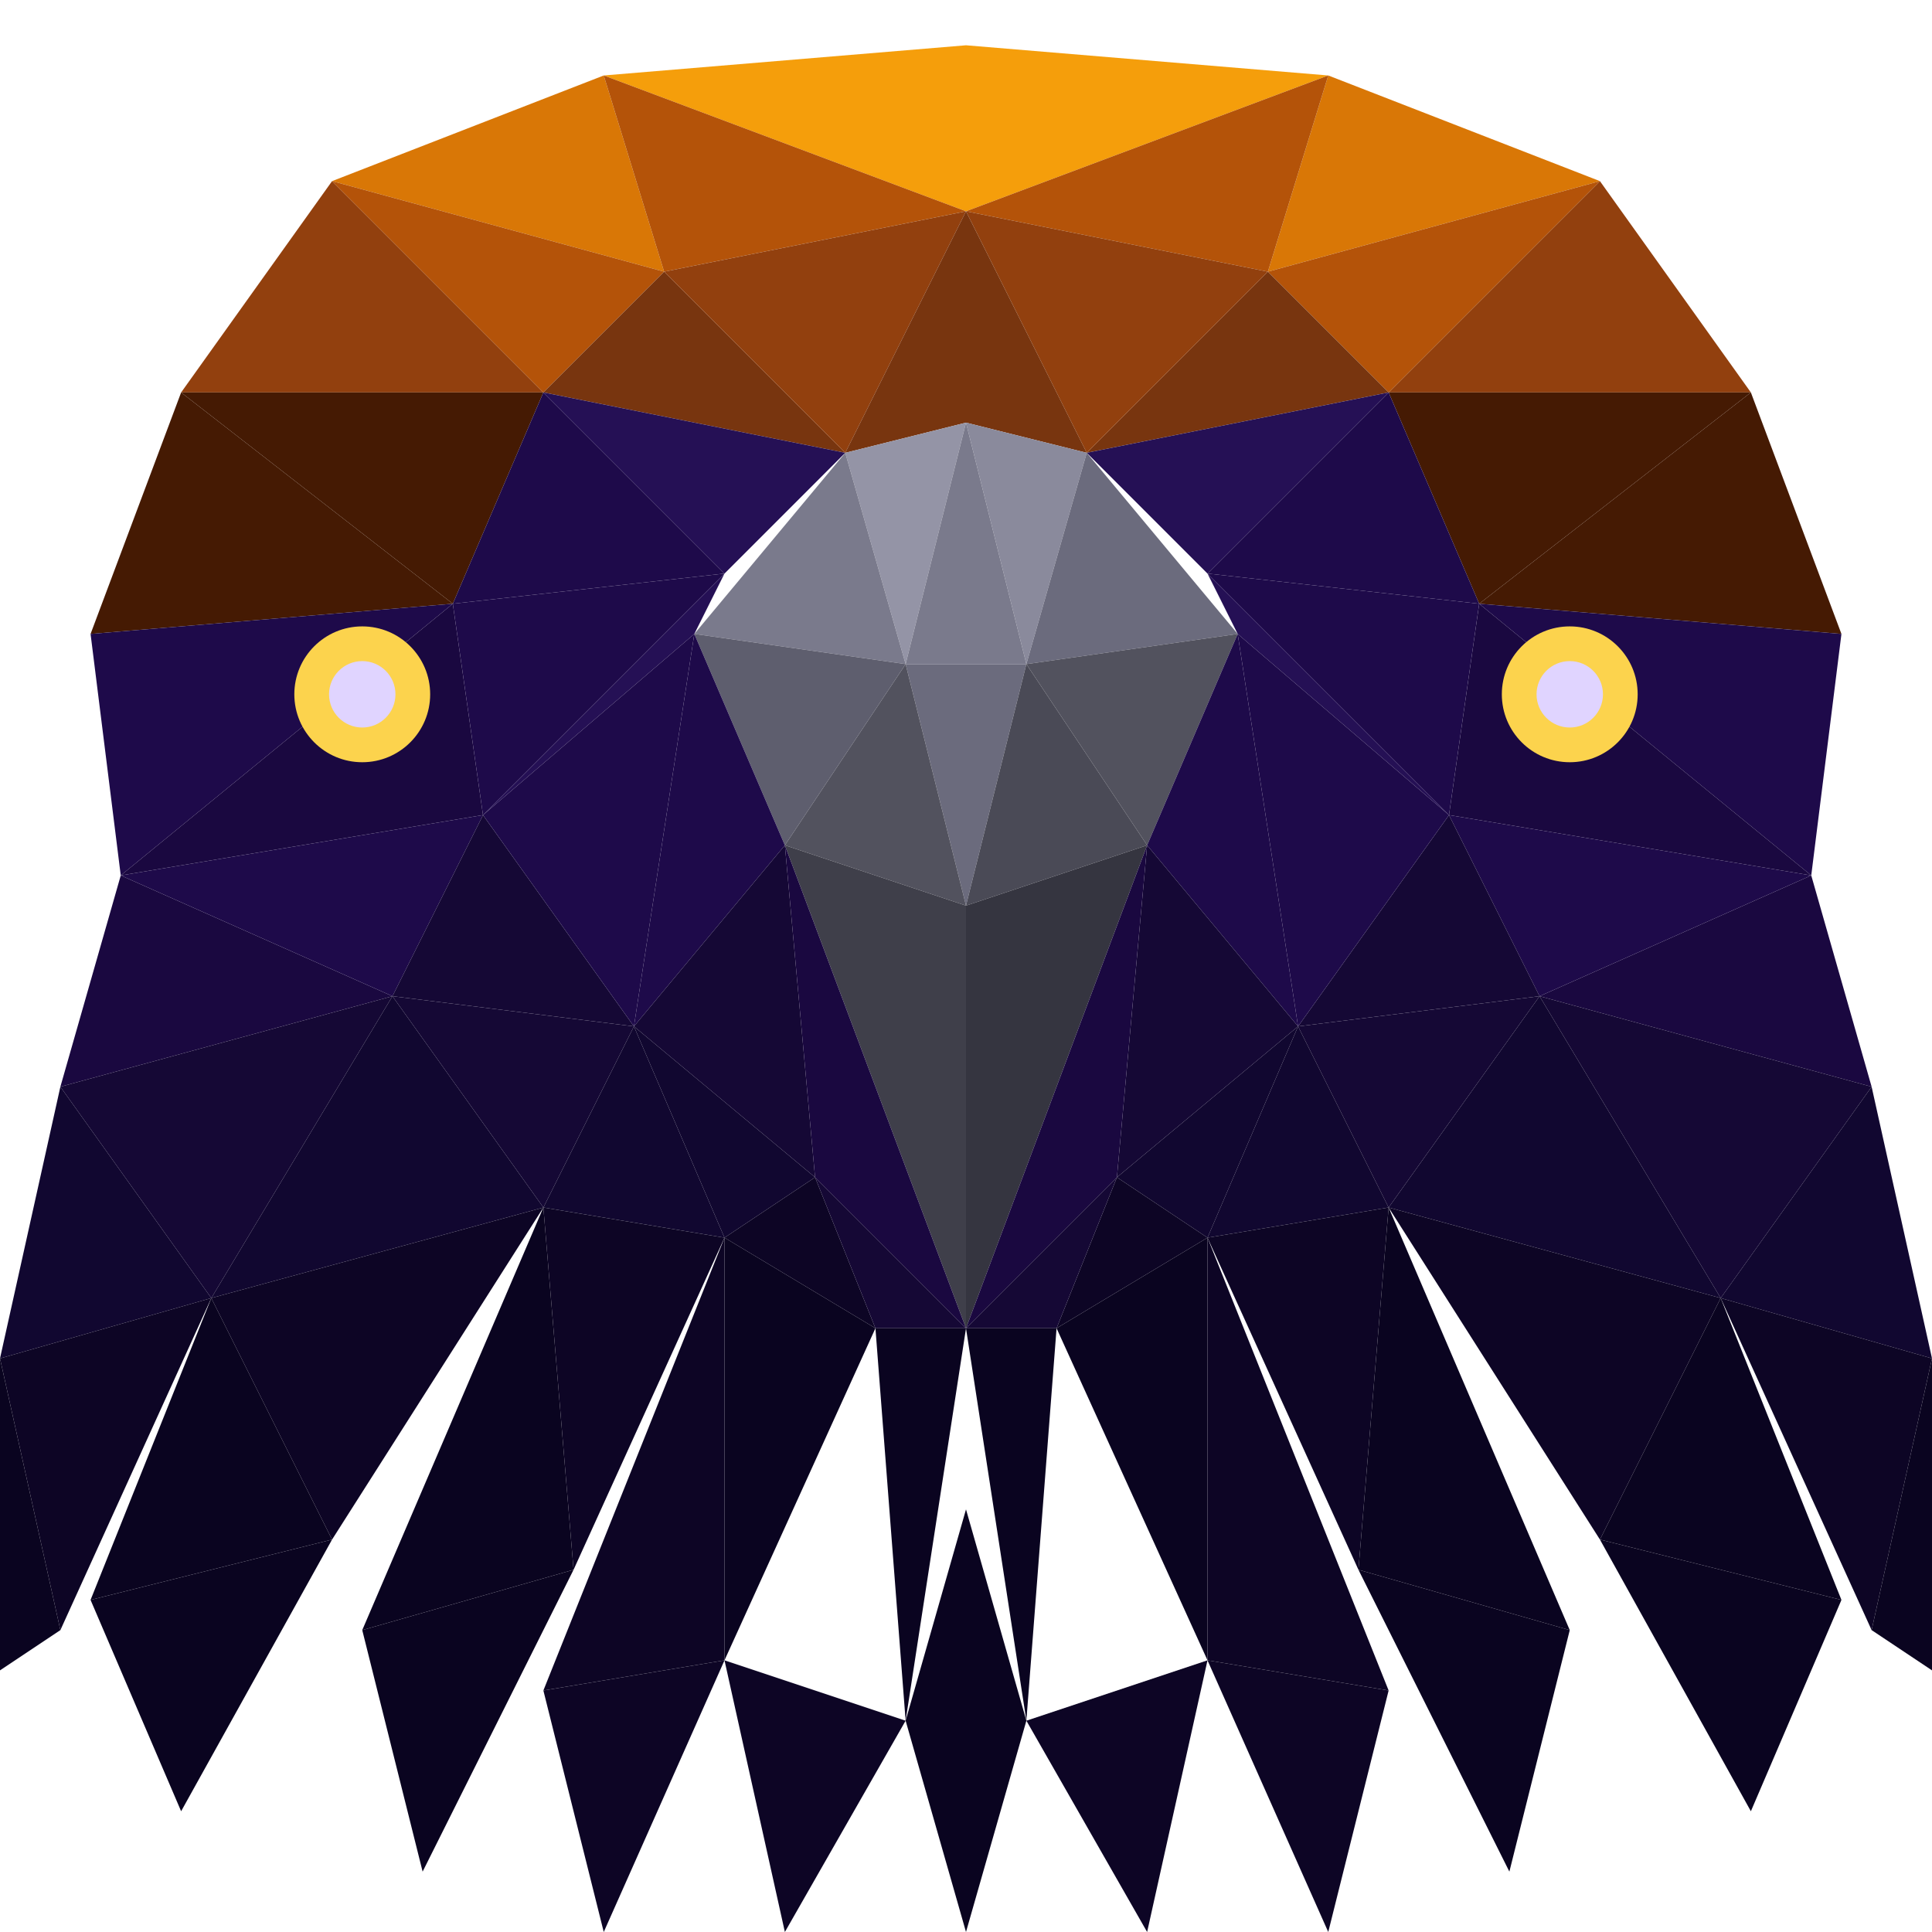
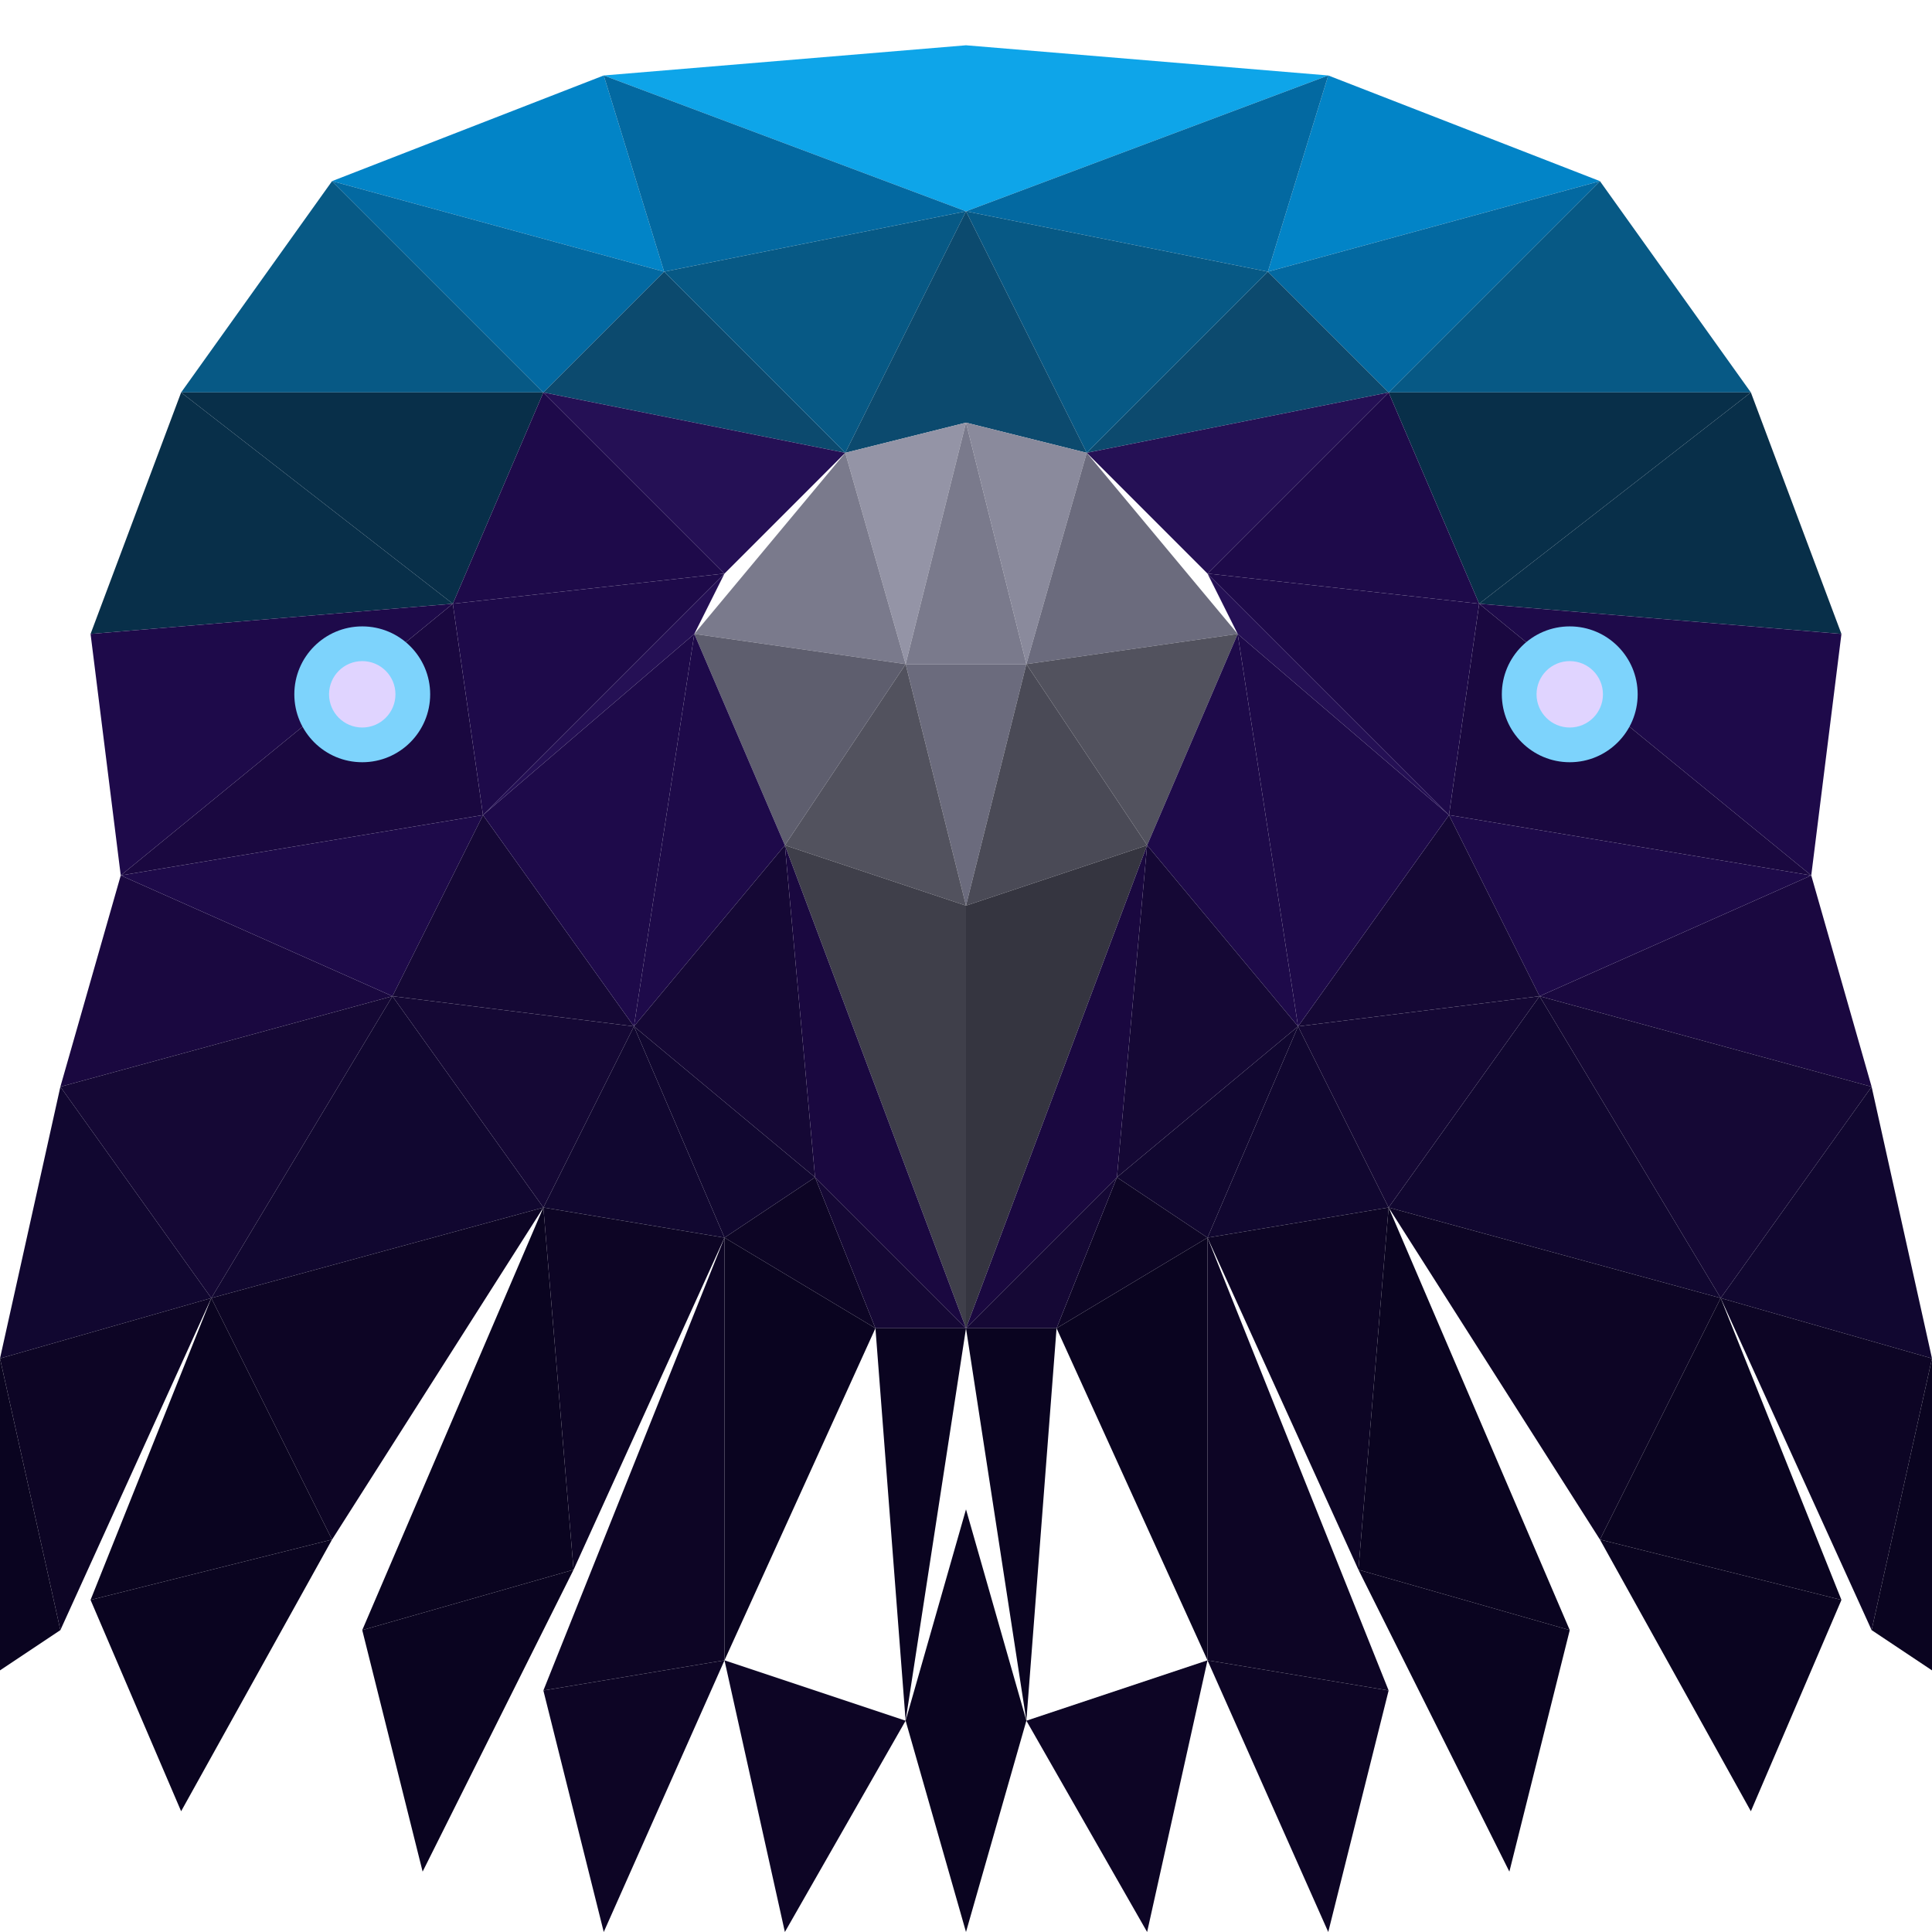
<svg xmlns="http://www.w3.org/2000/svg" width="128" height="128" viewBox="0 0 128 128" fill="none">
-   <polygon points="40,5 64,3 88,5 64,14" fill="#f59e0b" />
-   <polygon points="40,5 22,12 44,18" fill="#d97706" />
-   <polygon points="88,5 106,12 84,18" fill="#d97706" />
-   <polygon points="40,5 44,18 64,14" fill="#b45309" />
-   <polygon points="88,5 84,18 64,14" fill="#b45309" />
-   <polygon points="22,12 12,26 36,26" fill="#92400e" />
-   <polygon points="22,12 36,26 44,18" fill="#b45309" />
-   <polygon points="106,12 116,26 92,26" fill="#92400e" />
-   <polygon points="106,12 92,26 84,18" fill="#b45309" />
-   <polygon points="44,18 36,26 56,30" fill="#78350f" />
-   <polygon points="84,18 92,26 72,30" fill="#78350f" />
-   <polygon points="44,18 56,30 64,14" fill="#92400e" />
-   <polygon points="84,18 72,30 64,14" fill="#92400e" />
-   <polygon points="64,14 56,30 64,28" fill="#78350f" />
-   <polygon points="64,14 72,30 64,28" fill="#78350f" />
-   <polygon points="12,26 6,42 30,40" fill="#451a03" />
-   <polygon points="12,26 30,40 36,26" fill="#451a03" />
-   <polygon points="116,26 122,42 98,40" fill="#451a03" />
-   <polygon points="116,26 98,40 92,26" fill="#451a03" />
+   <polygon points="40,5 64,3 88,5 64,14" fill="#0ea5e9" />
+   <polygon points="40,5 22,12 44,18" fill="#0284c7" />
+   <polygon points="88,5 106,12 84,18" fill="#0284c7" />
+   <polygon points="40,5 44,18 64,14" fill="#0369a1" />
+   <polygon points="88,5 84,18 64,14" fill="#0369a1" />
+   <polygon points="22,12 12,26 36,26" fill="#075985" />
+   <polygon points="22,12 36,26 44,18" fill="#0369a1" />
+   <polygon points="106,12 116,26 92,26" fill="#075985" />
+   <polygon points="106,12 92,26 84,18" fill="#0369a1" />
+   <polygon points="44,18 36,26 56,30" fill="#0c4a6e" />
+   <polygon points="84,18 92,26 72,30" fill="#0c4a6e" />
+   <polygon points="44,18 56,30 64,14" fill="#075985" />
+   <polygon points="84,18 72,30 64,14" fill="#075985" />
+   <polygon points="64,14 56,30 64,28" fill="#0c4a6e" />
+   <polygon points="64,14 72,30 64,28" fill="#0c4a6e" />
+   <polygon points="12,26 6,42 30,40" fill="#082f49" />
+   <polygon points="12,26 30,40 36,26" fill="#082f49" />
+   <polygon points="116,26 122,42 98,40" fill="#082f49" />
+   <polygon points="116,26 98,40 92,26" fill="#082f49" />
  <polygon points="36,26 30,40 48,38" fill="#1e0a4a" />
  <polygon points="36,26 48,38 56,30" fill="#251055" />
  <polygon points="92,26 98,40 80,38" fill="#1e0a4a" />
  <polygon points="92,26 80,38 72,30" fill="#251055" />
  <polygon points="56,30 64,28 60,44" fill="#9494a6" />
  <polygon points="72,30 64,28 68,44" fill="#8a8a9c" />
  <polygon points="60,44 64,28 68,44" fill="#7a7a8c" />
  <polygon points="60,44 68,44 64,60" fill="#6b6b7d" />
  <polygon points="56,30 60,44 46,42" fill="#7a7a8c" />
  <polygon points="72,30 68,44 82,42" fill="#6b6b7d" />
  <polygon points="46,42 60,44 52,56" fill="#5e5e6e" />
  <polygon points="82,42 68,44 76,56" fill="#52525e" />
  <polygon points="52,56 60,44 64,60" fill="#52525e" />
  <polygon points="76,56 68,44 64,60" fill="#4a4a56" />
  <polygon points="52,56 64,60 64,88" fill="#3f3f4a" />
  <polygon points="76,56 64,60 64,88" fill="#353540" />
  <polygon points="30,40 6,42 8,58" fill="#1e0a4a" />
  <polygon points="30,40 8,58 32,54" fill="#1a0840" />
  <polygon points="48,38 30,40 32,54" fill="#1e0a4a" />
  <polygon points="48,38 32,54 46,42" fill="#251055" />
  <polygon points="98,40 122,42 120,58" fill="#1e0a4a" />
  <polygon points="98,40 120,58 96,54" fill="#1a0840" />
  <polygon points="80,38 98,40 96,54" fill="#1e0a4a" />
  <polygon points="80,38 96,54 82,42" fill="#251055" />
  <polygon points="8,58 4,72 26,66" fill="#1a0840" />
  <polygon points="8,58 26,66 32,54" fill="#1e0a4a" />
  <polygon points="120,58 124,72 102,66" fill="#1a0840" />
  <polygon points="120,58 102,66 96,54" fill="#1e0a4a" />
  <polygon points="32,54 26,66 42,68" fill="#150835" />
  <polygon points="32,54 42,68 46,42" fill="#1e0a4a" />
  <polygon points="96,54 102,66 86,68" fill="#150835" />
  <polygon points="96,54 86,68 82,42" fill="#1e0a4a" />
  <polygon points="46,42 42,68 52,56" fill="#1e0a4a" />
  <polygon points="82,42 86,68 76,56" fill="#1e0a4a" />
  <polygon points="52,56 42,68 54,78" fill="#150835" />
  <polygon points="76,56 86,68 74,78" fill="#150835" />
  <polygon points="52,56 64,88 54,78" fill="#1a0840" />
  <polygon points="76,56 64,88 74,78" fill="#1a0840" />
  <polygon points="26,66 4,72 14,86" fill="#150835" />
  <polygon points="26,66 14,86 36,80" fill="#110730" />
  <polygon points="42,68 26,66 36,80" fill="#150835" />
  <polygon points="42,68 36,80 48,82" fill="#110730" />
  <polygon points="102,66 124,72 114,86" fill="#150835" />
  <polygon points="102,66 114,86 92,80" fill="#110730" />
  <polygon points="86,68 102,66 92,80" fill="#150835" />
  <polygon points="86,68 92,80 80,82" fill="#110730" />
  <polygon points="54,78 42,68 48,82" fill="#110730" />
  <polygon points="74,78 86,68 80,82" fill="#110730" />
  <polygon points="54,78 48,82 58,88" fill="#0d0525" />
  <polygon points="74,78 80,82 70,88" fill="#0d0525" />
  <polygon points="54,78 64,88 58,88" fill="#150835" />
  <polygon points="74,78 64,88 70,88" fill="#150835" />
  <polygon points="4,72 14,86 0,90" fill="#110730" />
  <polygon points="124,72 114,86 128,90" fill="#110730" />
  <polygon points="0,90 14,86 4,108" fill="#0d0525" />
  <polygon points="128,90 114,86 124,108" fill="#0d0525" />
  <polygon points="14,86 36,80 22,102" fill="#0d0525" />
  <polygon points="14,86 22,102 6,106" fill="#0a0420" />
  <polygon points="114,86 92,80 106,102" fill="#0d0525" />
  <polygon points="114,86 106,102 122,106" fill="#0a0420" />
  <polygon points="36,80 48,82 38,104" fill="#0d0525" />
  <polygon points="36,80 38,104 24,108" fill="#0a0420" />
  <polygon points="92,80 80,82 90,104" fill="#0d0525" />
  <polygon points="92,80 90,104 104,108" fill="#0a0420" />
  <polygon points="48,82 58,88 48,110" fill="#0a0420" />
  <polygon points="48,82 48,110 36,112" fill="#0d0525" />
  <polygon points="80,82 70,88 80,110" fill="#0a0420" />
  <polygon points="80,82 80,110 92,112" fill="#0d0525" />
  <polygon points="58,88 64,88 60,114" fill="#0a0420" />
  <polygon points="70,88 64,88 68,114" fill="#0a0420" />
  <polygon points="0,90 4,108 -2,112" fill="#0a0420" />
  <polygon points="128,90 124,108 130,112" fill="#0a0420" />
  <polygon points="6,106 22,102 12,120" fill="#0a0420" />
  <polygon points="122,106 106,102 116,120" fill="#0a0420" />
  <polygon points="24,108 38,104 28,124" fill="#0a0420" />
  <polygon points="104,108 90,104 100,124" fill="#0a0420" />
  <polygon points="36,112 48,110 40,128" fill="#0d0525" />
  <polygon points="92,112 80,110 88,128" fill="#0d0525" />
  <polygon points="48,110 60,114 52,128" fill="#0d0525" />
  <polygon points="80,110 68,114 76,128" fill="#0d0525" />
  <polygon points="60,114 64,100 64,128" fill="#0a0420" />
  <polygon points="68,114 64,100 64,128" fill="#0a0420" />
-   <circle cx="24" cy="46" r="4.5" fill="#fcd34d" />
+   <circle cx="24" cy="46" r="4.5" fill="#7dd3fc" />
  <circle cx="24" cy="46" r="2.2" fill="#e0d4ff" />
-   <circle cx="104" cy="46" r="4.5" fill="#fcd34d" />
+   <circle cx="104" cy="46" r="4.5" fill="#7dd3fc" />
  <circle cx="104" cy="46" r="2.2" fill="#e0d4ff" />
</svg>
